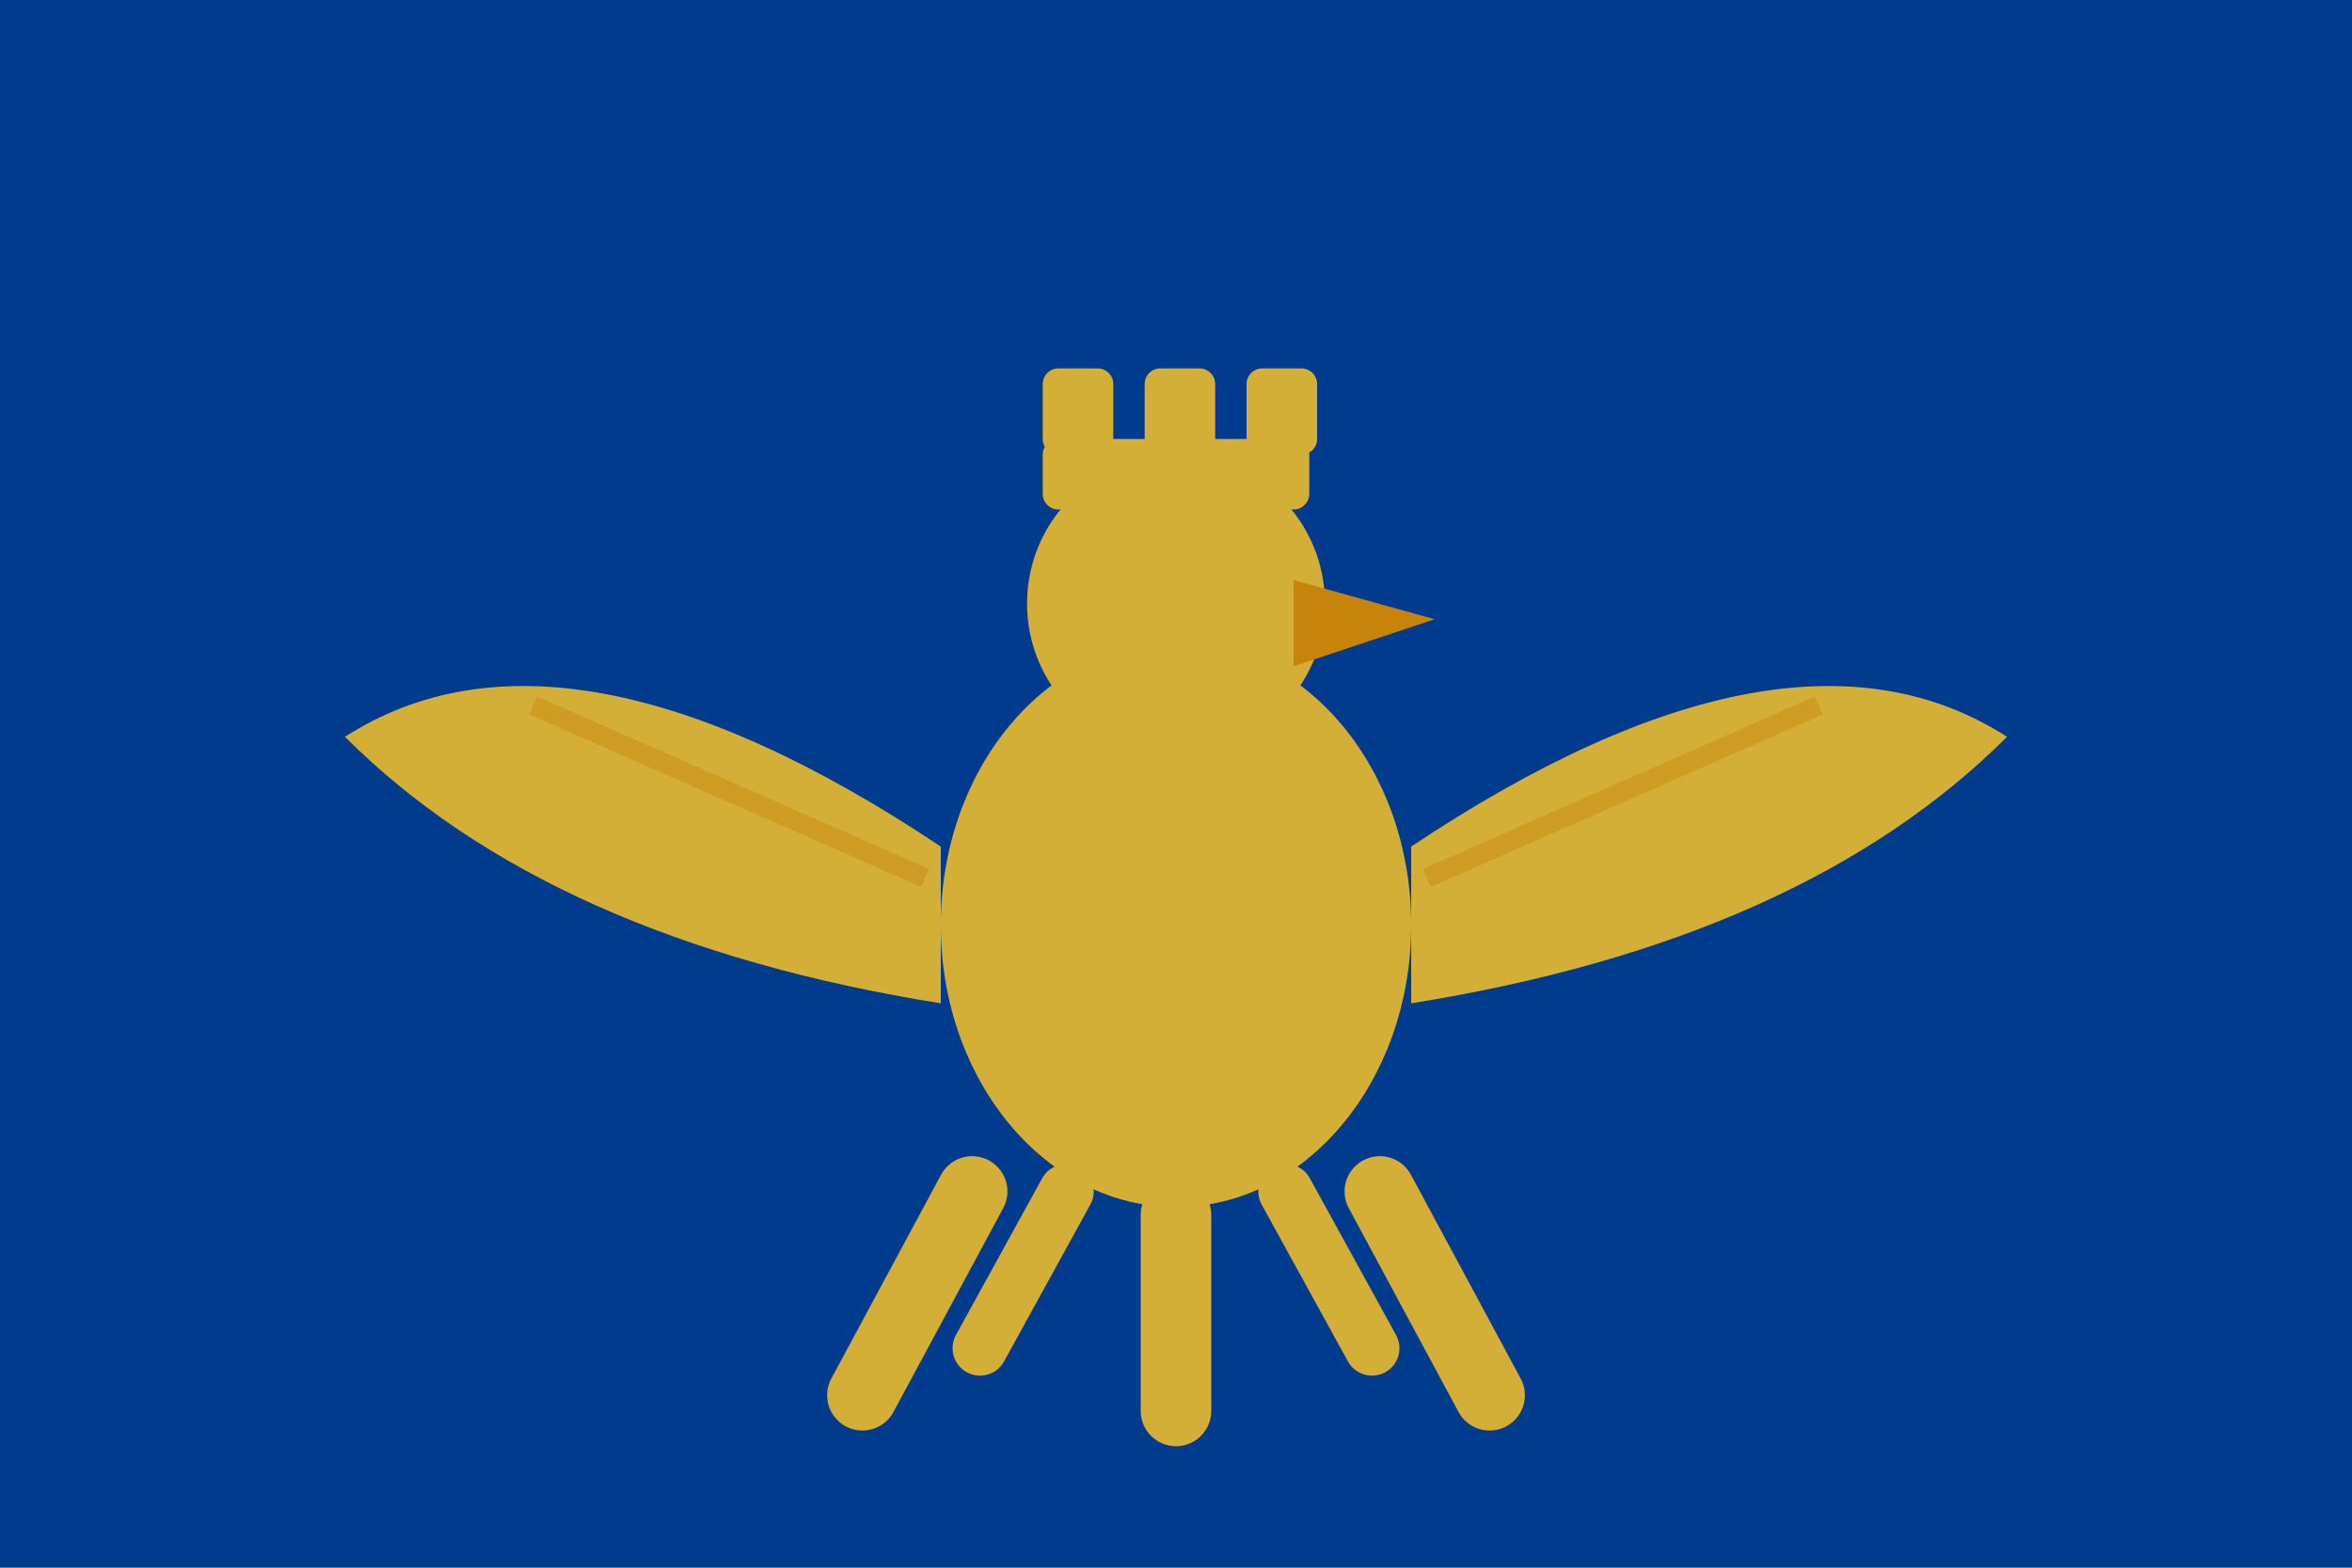
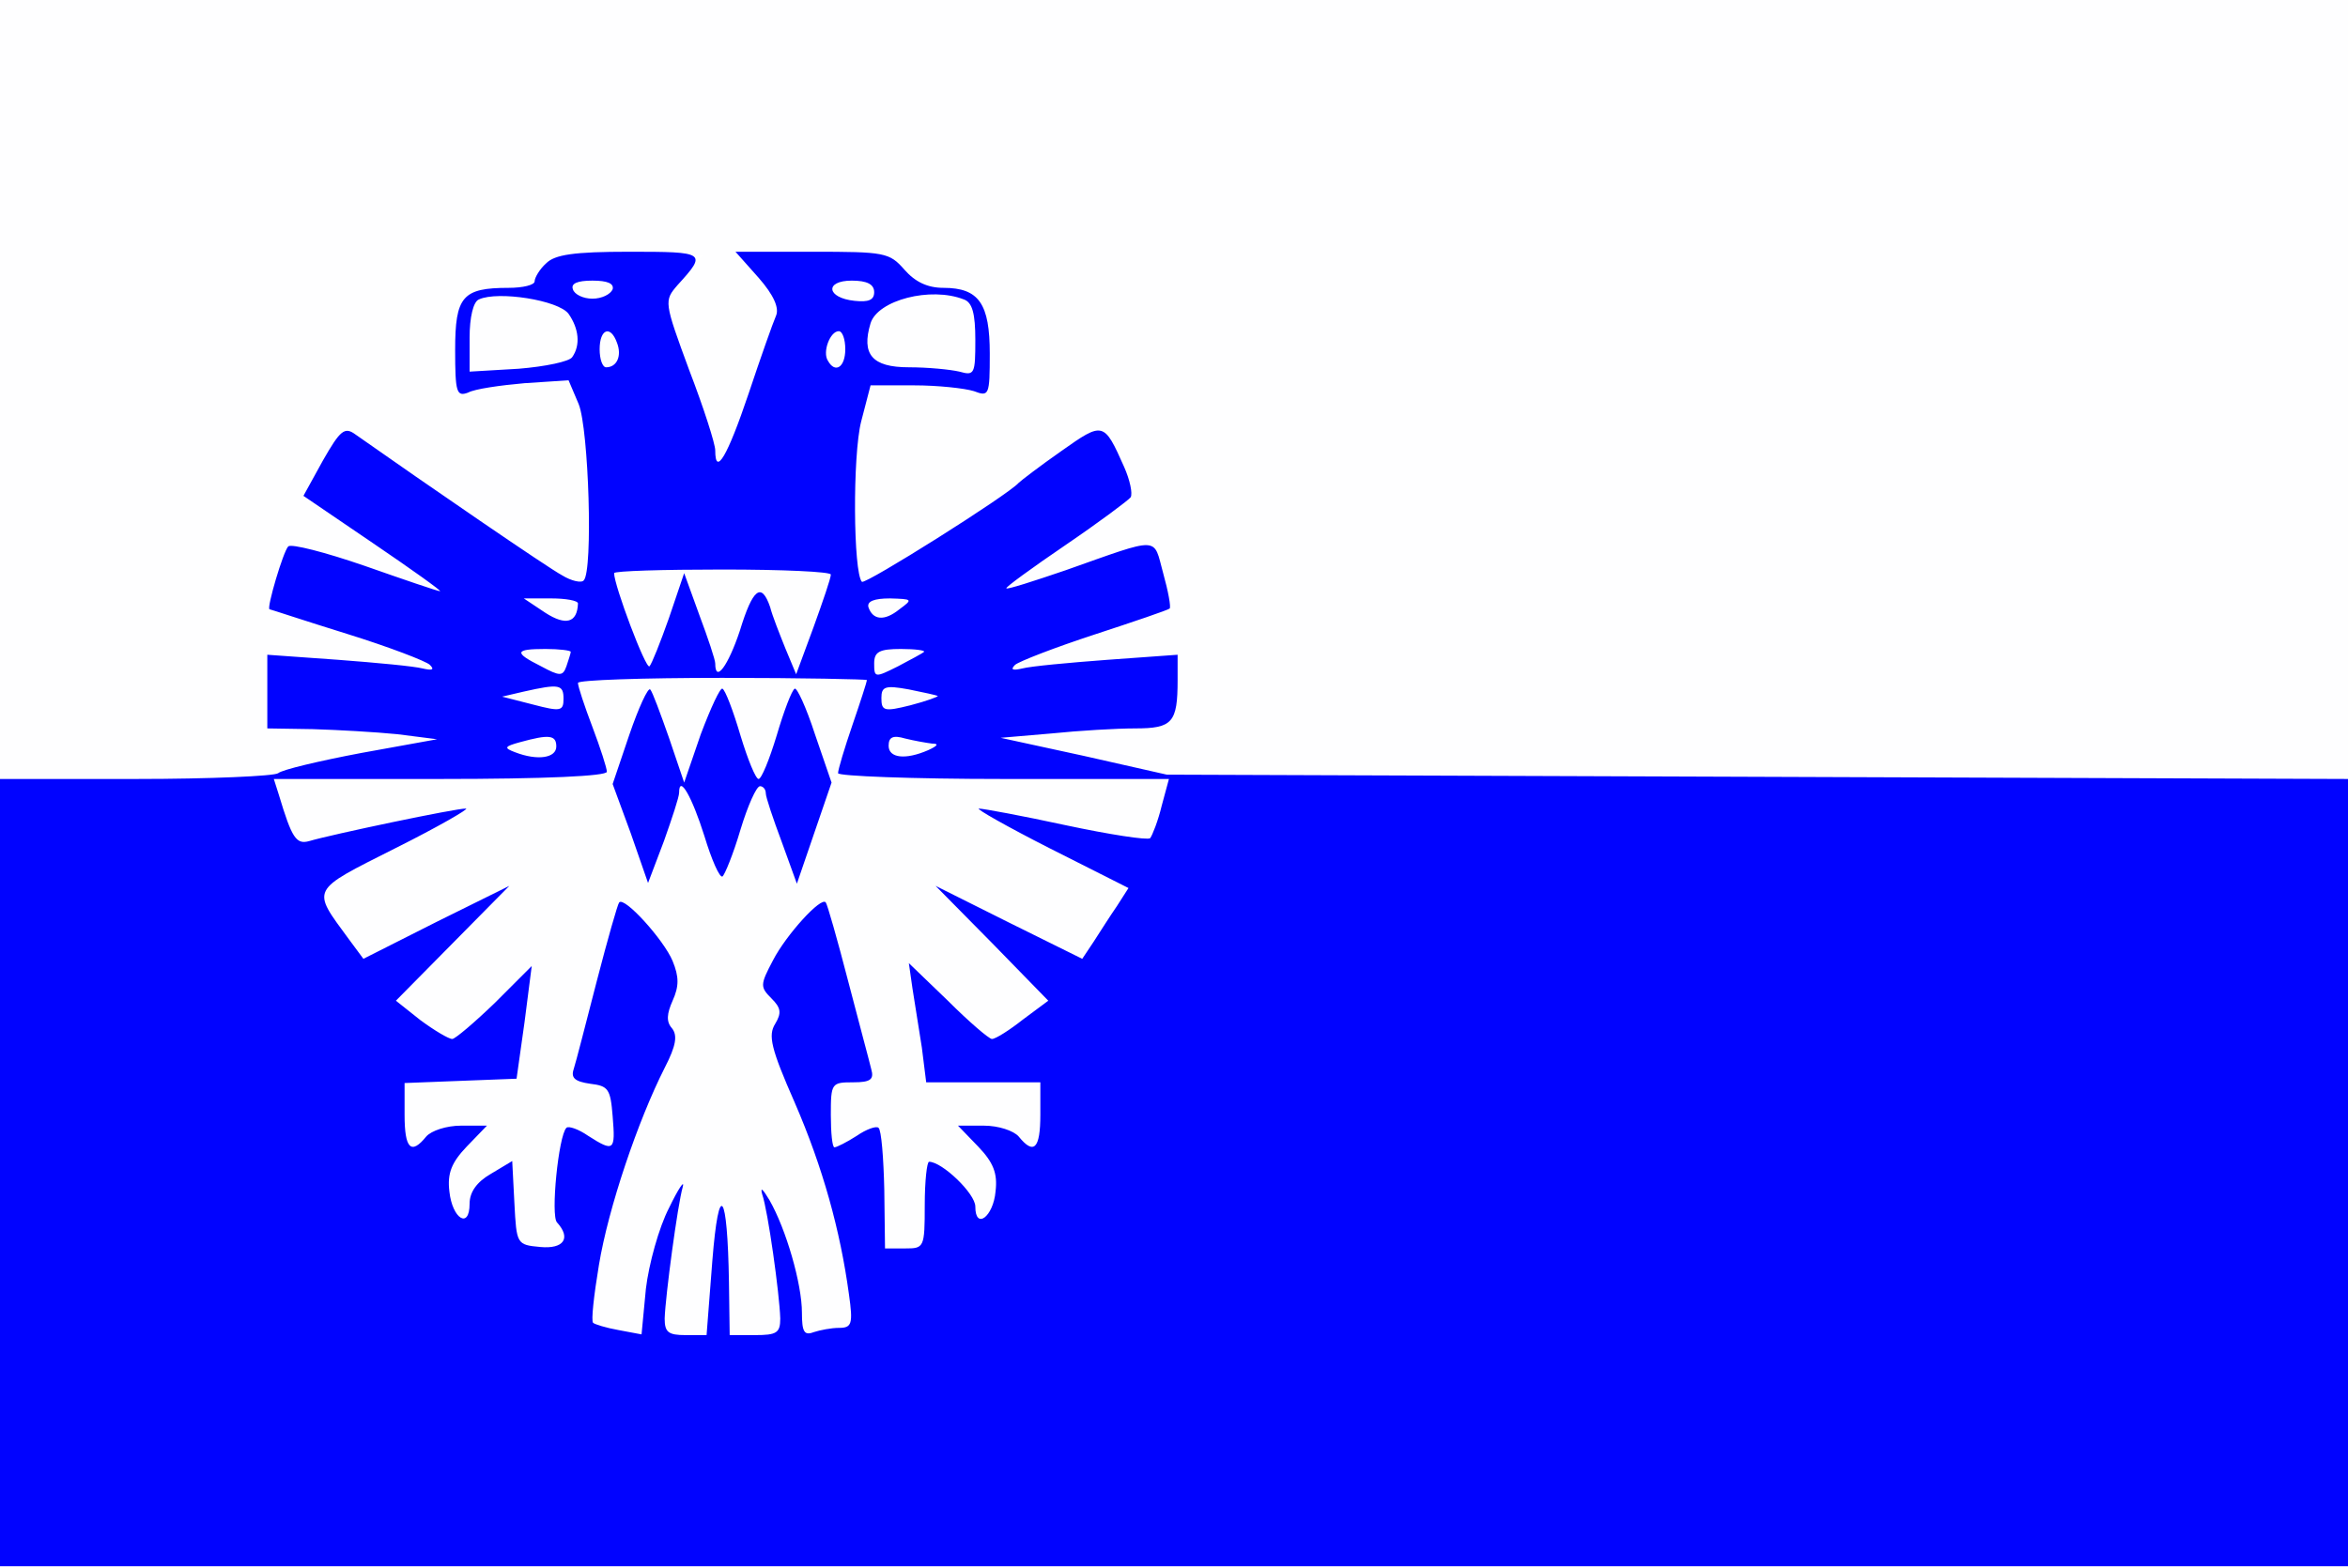
- <svg xmlns="http://www.w3.org/2000/svg" viewBox="0 0 300 200">
-   <rect width="300" height="200" fill="#003B8E" />
-   <ellipse cx="150" cy="118" rx="30" ry="36" fill="#D4AF37" />
-   <circle cx="150" cy="77" r="19" fill="#D4AF37" />
-   <path d="M165,74 L183,79 L165,85 Z" fill="#C8840A" />
-   <rect x="133" y="56" width="34" height="9" rx="2" fill="#D4AF37" />
-   <rect x="133" y="47" width="9" height="11" rx="2" fill="#D4AF37" />
-   <rect x="146" y="47" width="9" height="11" rx="2" fill="#D4AF37" />
-   <rect x="159" y="47" width="9" height="11" rx="2" fill="#D4AF37" />
-   <path d="M120,108 Q72,76 44,94 Q70,120 120,128" fill="#D4AF37" />
-   <path d="M180,108 Q228,76 256,94 Q230,120 180,128" fill="#D4AF37" />
-   <line x1="68" y1="90" x2="118" y2="112" stroke="#C8840A" stroke-width="2.5" opacity="0.45" />
-   <line x1="232" y1="90" x2="182" y2="112" stroke="#C8840A" stroke-width="2.5" opacity="0.45" />
-   <path d="M124,152 L110,178 M150,155 L150,180 M176,152 L190,178" stroke="#D4AF37" stroke-width="9" stroke-linecap="round" />
-   <line x1="136" y1="152" x2="125" y2="172" stroke="#D4AF37" stroke-width="7" stroke-linecap="round" />
-   <line x1="164" y1="152" x2="175" y2="172" stroke="#D4AF37" stroke-width="7" stroke-linecap="round" />
+ <svg xmlns="http://www.w3.org/2000/svg" version="1.0" width="325" height="217" viewBox="0 1 468 312 " preserveAspectRatio="xMidYMid meet">
+   <g transform="translate(0.0,313.03) scale(0.144,-0.144)" fill="#fefeff" stroke="none">
+     <path d="M0 1630 l0 -540 188 0 c103 0 192 4 198 8 5 5 56 17 114 28 l105 19 -55 7 c-30 3 -83 6 -117 7 l-63 1 0 51 0 51 98 -7 c53 -4 106 -9 117 -12 13 -3 17 -2 10 5 -5 5 -57 25 -115 43 -58 18 -106 34 -107 34 -4 2 19 80 26 87 4 4 51 -8 106 -27 54 -19 101 -35 104 -35 3 0 -39 30 -92 66 l-97 66 27 49 c24 42 30 47 45 36 98 -69 267 -185 286 -195 13 -8 27 -11 30 -7 13 13 7 209 -7 244 l-14 33 -61 -4 c-34 -3 -69 -8 -78 -13 -16 -6 -18 0 -18 59 0 74 11 86 74 86 26 0 36 5 41 20 8 27 33 31 139 28 l89 -3 -27 -32 -27 -32 35 -95 c20 -52 36 -102 36 -111 0 -37 17 -8 46 78 17 51 34 99 38 108 5 11 -3 29 -24 53 l-32 36 106 0 c101 0 107 -1 128 -25 15 -17 32 -25 54 -25 49 0 64 -22 64 -91 0 -58 -1 -60 -22 -52 -13 4 -50 8 -83 8 l-60 0 -13 -50 c-12 -47 -11 -209 1 -222 5 -4 202 120 217 137 3 3 29 23 59 44 58 41 59 41 87 -22 8 -18 12 -37 9 -42 -3 -4 -43 -34 -90 -66 -47 -32 -84 -59 -82 -60 1 -2 38 10 82 25 133 47 121 47 135 -4 7 -25 11 -47 9 -49 -2 -2 -49 -18 -104 -36 -55 -18 -104 -37 -110 -42 -7 -7 -3 -8 10 -5 11 3 64 8 118 12 l97 7 0 -35 c0 -59 -7 -67 -59 -67 -25 0 -77 -3 -116 -7 l-70 -6 115 -25 115 -26 817 -3 818 -3 0 540 0 540 -1625 0 -1625 0 0 -540z" />
+     <path d="M793 1768 c2 -7 14 -13 27 -13 13 0 25 6 28 13 2 8 -7 12 -28 12 -21 0 -30 -4 -27 -12z" />
+     <path d="M1152 1768 c7 -20 58 -23 58 -4 0 11 -10 16 -31 16 -20 0 -29 -4 -27 -12z" />
+     <path d="M663 1754 c-8 -3 -13 -25 -13 -53 l0 -47 68 4 c66 4 82 12 82 43 0 33 -26 52 -76 55 -27 2 -55 1 -61 -2z" />
+     <path d="M1233 1750 c-25 -10 -37 -41 -28 -70 5 -16 15 -20 53 -20 26 0 57 -3 70 -6 21 -6 22 -3 22 44 0 36 -4 52 -16 56 -22 8 -75 6 -101 -4z" />
+     <path d="M830 1685 c0 -25 14 -34 24 -16 8 12 -3 41 -15 41 -5 0 -9 -11 -9 -25z" />
+     <path d="M1146 1694 c-7 -18 0 -34 15 -34 5 0 9 11 9 25 0 28 -15 34 -24 9z" />
+     <path d="M850 1375 c0 -17 44 -134 49 -129 3 3 15 33 27 67 l21 62 21 -58 c12 -32 22 -62 22 -67 0 -28 18 -3 34 45 18 59 30 68 42 33 3 -12 13 -37 21 -57 l15 -36 24 65 c13 36 24 68 24 73 0 4 -67 7 -150 7 -82 0 -150 -2 -150 -5z" />
+     <path d="M755 1320 c22 -14 31 -16 37 -7 14 22 8 27 -29 27 l-38 0 30 -20z" />
+     <path d="M1202 1328 c6 -18 22 -20 43 -3 19 14 18 14 -13 15 -22 0 -32 -4 -30 -12z" />
+     <path d="M720 1265 c0 -2 13 -11 29 -19 26 -14 30 -14 35 0 9 24 9 24 -29 24 -19 0 -35 -2 -35 -5z" />
+     <path d="M1210 1250 c0 -20 1 -20 33 -4 45 23 45 24 4 24 -30 0 -37 -4 -37 -20z" />
+     <path d="M800 1223 c0 -5 9 -32 20 -61 11 -29 20 -57 20 -62 0 -6 -85 -10 -231 -10 l-230 0 7 -22 c18 -60 24 -69 42 -64 30 9 206 46 217 45 5 0 -38 -25 -98 -55 -119 -60 -116 -55 -64 -126 l20 -27 101 51 101 50 -79 -80 -78 -79 34 -27 c19 -14 39 -26 44 -26 4 0 31 23 59 50 l51 51 -10 -78 -11 -78 -78 -3 -77 -3 0 -44 c0 -47 9 -56 30 -30 7 8 28 15 48 15 l36 0 -28 -29 c-21 -22 -27 -37 -24 -62 4 -38 28 -53 28 -17 0 16 10 30 29 41 l30 18 3 -58 c3 -57 3 -58 36 -61 32 -3 43 12 23 34 -9 9 2 120 13 131 3 3 17 -2 30 -11 36 -23 38 -21 34 27 -3 38 -6 42 -31 45 -21 3 -27 8 -23 20 3 9 17 64 32 122 15 58 29 107 31 109 7 9 62 -52 74 -81 9 -22 9 -35 0 -55 -8 -18 -9 -29 -1 -38 8 -10 6 -24 -10 -55 -37 -73 -78 -194 -91 -273 -7 -42 -11 -78 -8 -80 2 -2 18 -7 35 -10 l32 -6 6 63 c4 34 18 85 32 112 13 27 22 40 19 29 -7 -24 -24 -151 -25 -182 0 -19 5 -23 29 -23 l29 0 8 103 c9 113 21 97 23 -30 l1 -73 35 0 c30 0 35 3 35 23 -1 34 -17 149 -25 172 -3 11 1 7 10 -8 23 -40 45 -116 45 -156 0 -26 3 -32 16 -27 9 3 25 6 35 6 18 0 20 5 14 47 -12 88 -36 175 -75 265 -33 75 -37 93 -27 109 9 15 8 22 -5 35 -16 16 -16 19 2 53 18 35 67 89 73 80 2 -2 16 -51 31 -109 15 -58 30 -113 32 -122 4 -14 -1 -18 -25 -18 -30 0 -31 -1 -31 -45 0 -25 2 -45 5 -45 3 0 17 7 31 16 13 9 27 14 30 11 4 -3 7 -42 8 -86 l1 -81 28 0 c26 0 27 1 27 60 0 33 3 60 6 60 18 0 64 -44 64 -62 0 -33 25 -14 28 21 3 25 -3 40 -24 62 l-28 29 36 0 c20 0 41 -7 48 -15 21 -26 30 -17 30 30 l0 45 -79 0 -79 0 -6 48 c-4 26 -10 63 -13 82 l-5 35 54 -52 c29 -29 57 -53 61 -53 5 0 24 12 43 27 l35 26 -78 80 -78 79 102 -51 101 -50 16 24 c9 14 23 36 32 49 l16 25 -109 55 c-59 30 -103 55 -98 55 6 0 60 -10 120 -23 61 -13 113 -21 117 -18 3 4 11 24 16 45 l10 37 -229 0 c-126 0 -229 4 -229 8 0 5 9 35 20 67 11 32 20 60 20 62 0 1 -90 3 -200 3 -110 0 -200 -3 -200 -7z m126 -76 l21 -62 23 67 c14 37 27 65 30 63 4 -2 15 -31 25 -65 10 -33 21 -60 25 -60 4 0 15 27 25 60 10 34 21 63 25 65 3 2 16 -26 28 -63 l23 -67 -24 -70 -24 -70 -21 58 c-12 32 -22 62 -22 67 0 6 -4 10 -8 10 -5 0 -17 -27 -27 -60 -10 -34 -22 -63 -25 -65 -4 -2 -15 23 -25 56 -17 54 -35 86 -35 60 0 -6 -10 -36 -21 -67 l-22 -58 -24 69 -25 68 23 68 c13 38 26 66 29 63 3 -3 14 -33 26 -67z" />
+     <path d="M725 1211 l-30 -7 43 -11 c38 -10 42 -9 42 8 0 20 -6 21 -55 10z" />
+     <path d="M1220 1202 c0 -18 4 -19 40 -10 47 12 47 13 -2 22 -33 6 -38 4 -38 -12z" />
+     <path d="M720 1141 c-22 -6 -23 -8 -7 -14 31 -12 57 -8 57 8 0 16 -10 17 -50 6z" />
+     <path d="M1230 1136 c0 -17 23 -20 55 -6 13 6 15 9 5 9 -8 1 -25 4 -37 7 -17 5 -23 2 -23 -10z" />
+   </g>
+   <g transform="translate(0.0,313.03) scale(0.144,-0.144)" fill="#0103ff" stroke="none">
+     <path d="M756 1804 c-9 -8 -16 -20 -16 -25 0 -5 -16 -9 -36 -9 -64 0 -74 -12 -74 -86 0 -59 2 -65 18 -59 9 5 44 10 78 13 l61 4 14 -33 c14 -35 20 -231 7 -244 -3 -4 -17 -1 -30 7 -19 10 -188 126 -286 195 -15 11 -21 6 -45 -36 l-27 -49 97 -66 c53 -36 95 -66 92 -66 -3 0 -50 16 -104 35 -55 19 -102 31 -106 27 -7 -7 -30 -85 -26 -87 1 0 49 -16 107 -34 58 -18 110 -38 115 -43 7 -7 3 -8 -10 -5 -11 3 -64 8 -117 12 l-98 7 0 -51 0 -51 63 -1 c34 -1 87 -4 117 -7 l55 -7 -105 -19 c-58 -11 -109 -23 -115 -28 -5 -4 -94 -8 -197 -8 l-188 0 0 -545 0 -545 1625 0 1625 0 0 545 0 545 -817 3 -818 3 -115 26 -115 25 70 6 c39 4 91 7 116 7 52 0 59 8 59 67 l0 35 -97 -7 c-54 -4 -107 -9 -118 -12 -13 -3 -17 -2 -10 5 6 5 55 24 110 42 55 18 102 34 104 36 2 2 -2 24 -9 49 -14 51 -2 51 -135 4 -44 -15 -81 -27 -82 -25 -2 1 35 28 82 60 47 32 87 62 90 66 3 5 -1 24 -9 42 -28 63 -29 63 -87 22 -30 -21 -56 -41 -59 -44 -15 -17 -212 -141 -217 -137 -12 13 -13 175 -1 222 l13 50 60 0 c33 0 70 -4 83 -8 21 -8 22 -6 22 52 0 69 -15 91 -64 91 -22 0 -39 8 -54 25 -21 24 -27 25 -128 25 l-106 0 32 -36 c21 -24 29 -42 24 -53 -4 -9 -21 -57 -38 -108 -29 -86 -46 -115 -46 -78 0 9 -16 59 -36 111 -35 95 -35 96 -16 118 41 45 39 46 -67 46 -77 0 -103 -4 -115 -16z m92 -36 c-3 -7 -15 -13 -28 -13 -13 0 -25 6 -27 13 -3 8 6 12 27 12 21 0 30 -4 28 -12z m362 -4 c0 -11 -8 -14 -27 -12 -39 4 -42 28 -4 28 21 0 31 -5 31 -16z m-423 -30 c14 -20 17 -43 5 -60 -4 -6 -37 -13 -74 -16 l-68 -4 0 47 c0 28 5 50 13 53 26 12 110 -1 124 -20z m547 20 c12 -4 16 -20 16 -56 0 -47 -1 -50 -22 -44 -13 3 -44 6 -70 6 -51 0 -66 18 -53 61 10 32 83 51 129 33z m-480 -60 c7 -18 0 -34 -15 -34 -5 0 -9 11 -9 25 0 28 15 34 24 9z m316 -9 c0 -25 -14 -34 -24 -16 -8 12 3 41 15 41 5 0 9 -11 9 -25z m-20 -312 c0 -5 -11 -37 -24 -73 l-24 -65 -15 36 c-8 20 -18 45 -21 57 -12 35 -24 26 -42 -33 -16 -48 -34 -73 -34 -45 0 5 -10 35 -22 67 l-21 58 -21 -62 c-12 -34 -24 -64 -27 -67 -5 -5 -49 112 -49 129 0 3 68 5 150 5 83 0 150 -3 150 -7z m-350 -40 c-1 -27 -17 -31 -45 -13 l-30 20 38 0 c20 0 37 -3 37 -7z m445 -8 c-21 -17 -37 -15 -43 3 -2 8 8 12 30 12 31 -1 32 -1 13 -15z m-455 -59 c0 -2 -3 -11 -6 -20 -5 -14 -9 -14 -35 0 -38 19 -37 24 6 24 19 0 35 -2 35 -4z m489 0 c-2 -2 -19 -11 -36 -20 -32 -16 -33 -16 -33 4 0 16 7 20 37 20 20 0 34 -2 32 -4z m-79 -39 c0 -2 -9 -30 -20 -62 -11 -32 -20 -62 -20 -67 0 -4 103 -8 229 -8 l229 0 -10 -37 c-5 -21 -13 -41 -16 -45 -4 -3 -56 5 -117 18 -60 13 -114 23 -120 23 -5 0 39 -25 98 -55 l109 -55 -16 -25 c-9 -13 -23 -35 -32 -49 l-16 -24 -101 50 -102 51 78 -79 78 -80 -35 -26 c-19 -15 -38 -27 -43 -27 -4 0 -32 24 -61 53 l-54 52 5 -35 c3 -19 9 -56 13 -82 l6 -48 79 0 79 0 0 -45 c0 -47 -9 -56 -30 -30 -7 8 -28 15 -48 15 l-36 0 28 -29 c21 -22 27 -37 24 -62 -3 -35 -28 -54 -28 -21 0 18 -46 62 -64 62 -3 0 -6 -27 -6 -60 0 -59 -1 -60 -27 -60 l-28 0 -1 81 c-1 44 -4 83 -8 86 -3 3 -17 -2 -30 -11 -14 -9 -28 -16 -31 -16 -3 0 -5 20 -5 45 0 44 1 45 31 45 24 0 29 4 25 18 -2 9 -17 64 -32 122 -15 58 -29 107 -31 109 -6 9 -55 -45 -73 -80 -18 -34 -18 -37 -2 -53 13 -13 14 -20 5 -35 -10 -16 -6 -34 27 -109 39 -90 63 -177 75 -265 6 -42 4 -47 -14 -47 -10 0 -26 -3 -35 -6 -13 -5 -16 1 -16 27 0 40 -22 116 -45 156 -9 15 -13 19 -10 8 8 -23 24 -138 25 -172 0 -20 -5 -23 -35 -23 l-35 0 -1 73 c-2 127 -14 143 -23 30 l-8 -103 -29 0 c-24 0 -29 4 -29 23 1 31 18 158 25 182 3 11 -6 -2 -19 -29 -14 -27 -28 -78 -32 -112 l-6 -63 -32 6 c-17 3 -33 8 -35 10 -3 2 1 38 8 80 13 79 54 200 91 273 16 31 18 45 10 55 -8 9 -7 20 1 38 9 20 9 33 0 55 -12 29 -67 90 -74 81 -2 -2 -16 -51 -31 -109 -15 -58 -29 -113 -32 -122 -4 -12 2 -17 23 -20 25 -3 28 -7 31 -45 4 -48 2 -50 -34 -27 -13 9 -27 14 -30 11 -11 -11 -22 -122 -13 -131 20 -22 9 -37 -23 -34 -33 3 -33 4 -36 61 l-3 58 -30 -18 c-19 -11 -29 -25 -29 -41 0 -36 -24 -21 -28 17 -3 25 3 40 24 62 l28 29 -36 0 c-20 0 -41 -7 -48 -15 -21 -26 -30 -17 -30 30 l0 44 77 3 78 3 11 78 10 78 -51 -51 c-28 -27 -55 -50 -59 -50 -5 0 -25 12 -44 26 l-34 27 78 79 79 80 -101 -50 -101 -51 -20 27 c-52 71 -55 66 64 126 60 30 103 55 98 55 -11 1 -187 -36 -217 -45 -18 -5 -24 4 -42 64 l-7 22 230 0 c146 0 231 4 231 10 0 5 -9 33 -20 62 -11 29 -20 56 -20 61 0 4 90 7 200 7 110 0 200 -2 200 -3z m-420 -26 c0 -17 -4 -18 -42 -8 l-43 11 30 7 c49 11 55 10 55 -10z m518 4 c1 -1 -15 -7 -38 -13 -36 -9 -40 -8 -40 10 0 16 5 18 38 12 20 -4 38 -8 40 -9z m-528 -70 c0 -16 -26 -20 -57 -8 -16 6 -15 8 7 14 40 11 50 10 50 -6z m520 4 c10 0 8 -3 -5 -9 -32 -14 -55 -11 -55 6 0 12 6 15 23 10 12 -3 29 -6 37 -7z" />
+     <path d="M871 1151 l-23 -68 25 -68 24 -69 22 58 c11 31 21 61 21 67 0 26 18 -6 35 -60 10 -33 21 -58 25 -56 3 2 15 31 25 65 10 33 22 60 27 60 4 0 8 -4 8 -10 0 -5 10 -35 22 -67 l21 -58 24 70 24 70 -23 67 c-12 37 -25 65 -28 63 -4 -2 -15 -31 -25 -65 -10 -33 -21 -60 -25 -60 -4 0 -15 27 -25 60 -10 34 -21 63 -25 65 -3 2 -16 -26 -30 -63 l-23 -67 -21 62 c-12 34 -23 64 -26 67 -3 3 -16 -25 -29 -63z" />
+   </g>
</svg>
